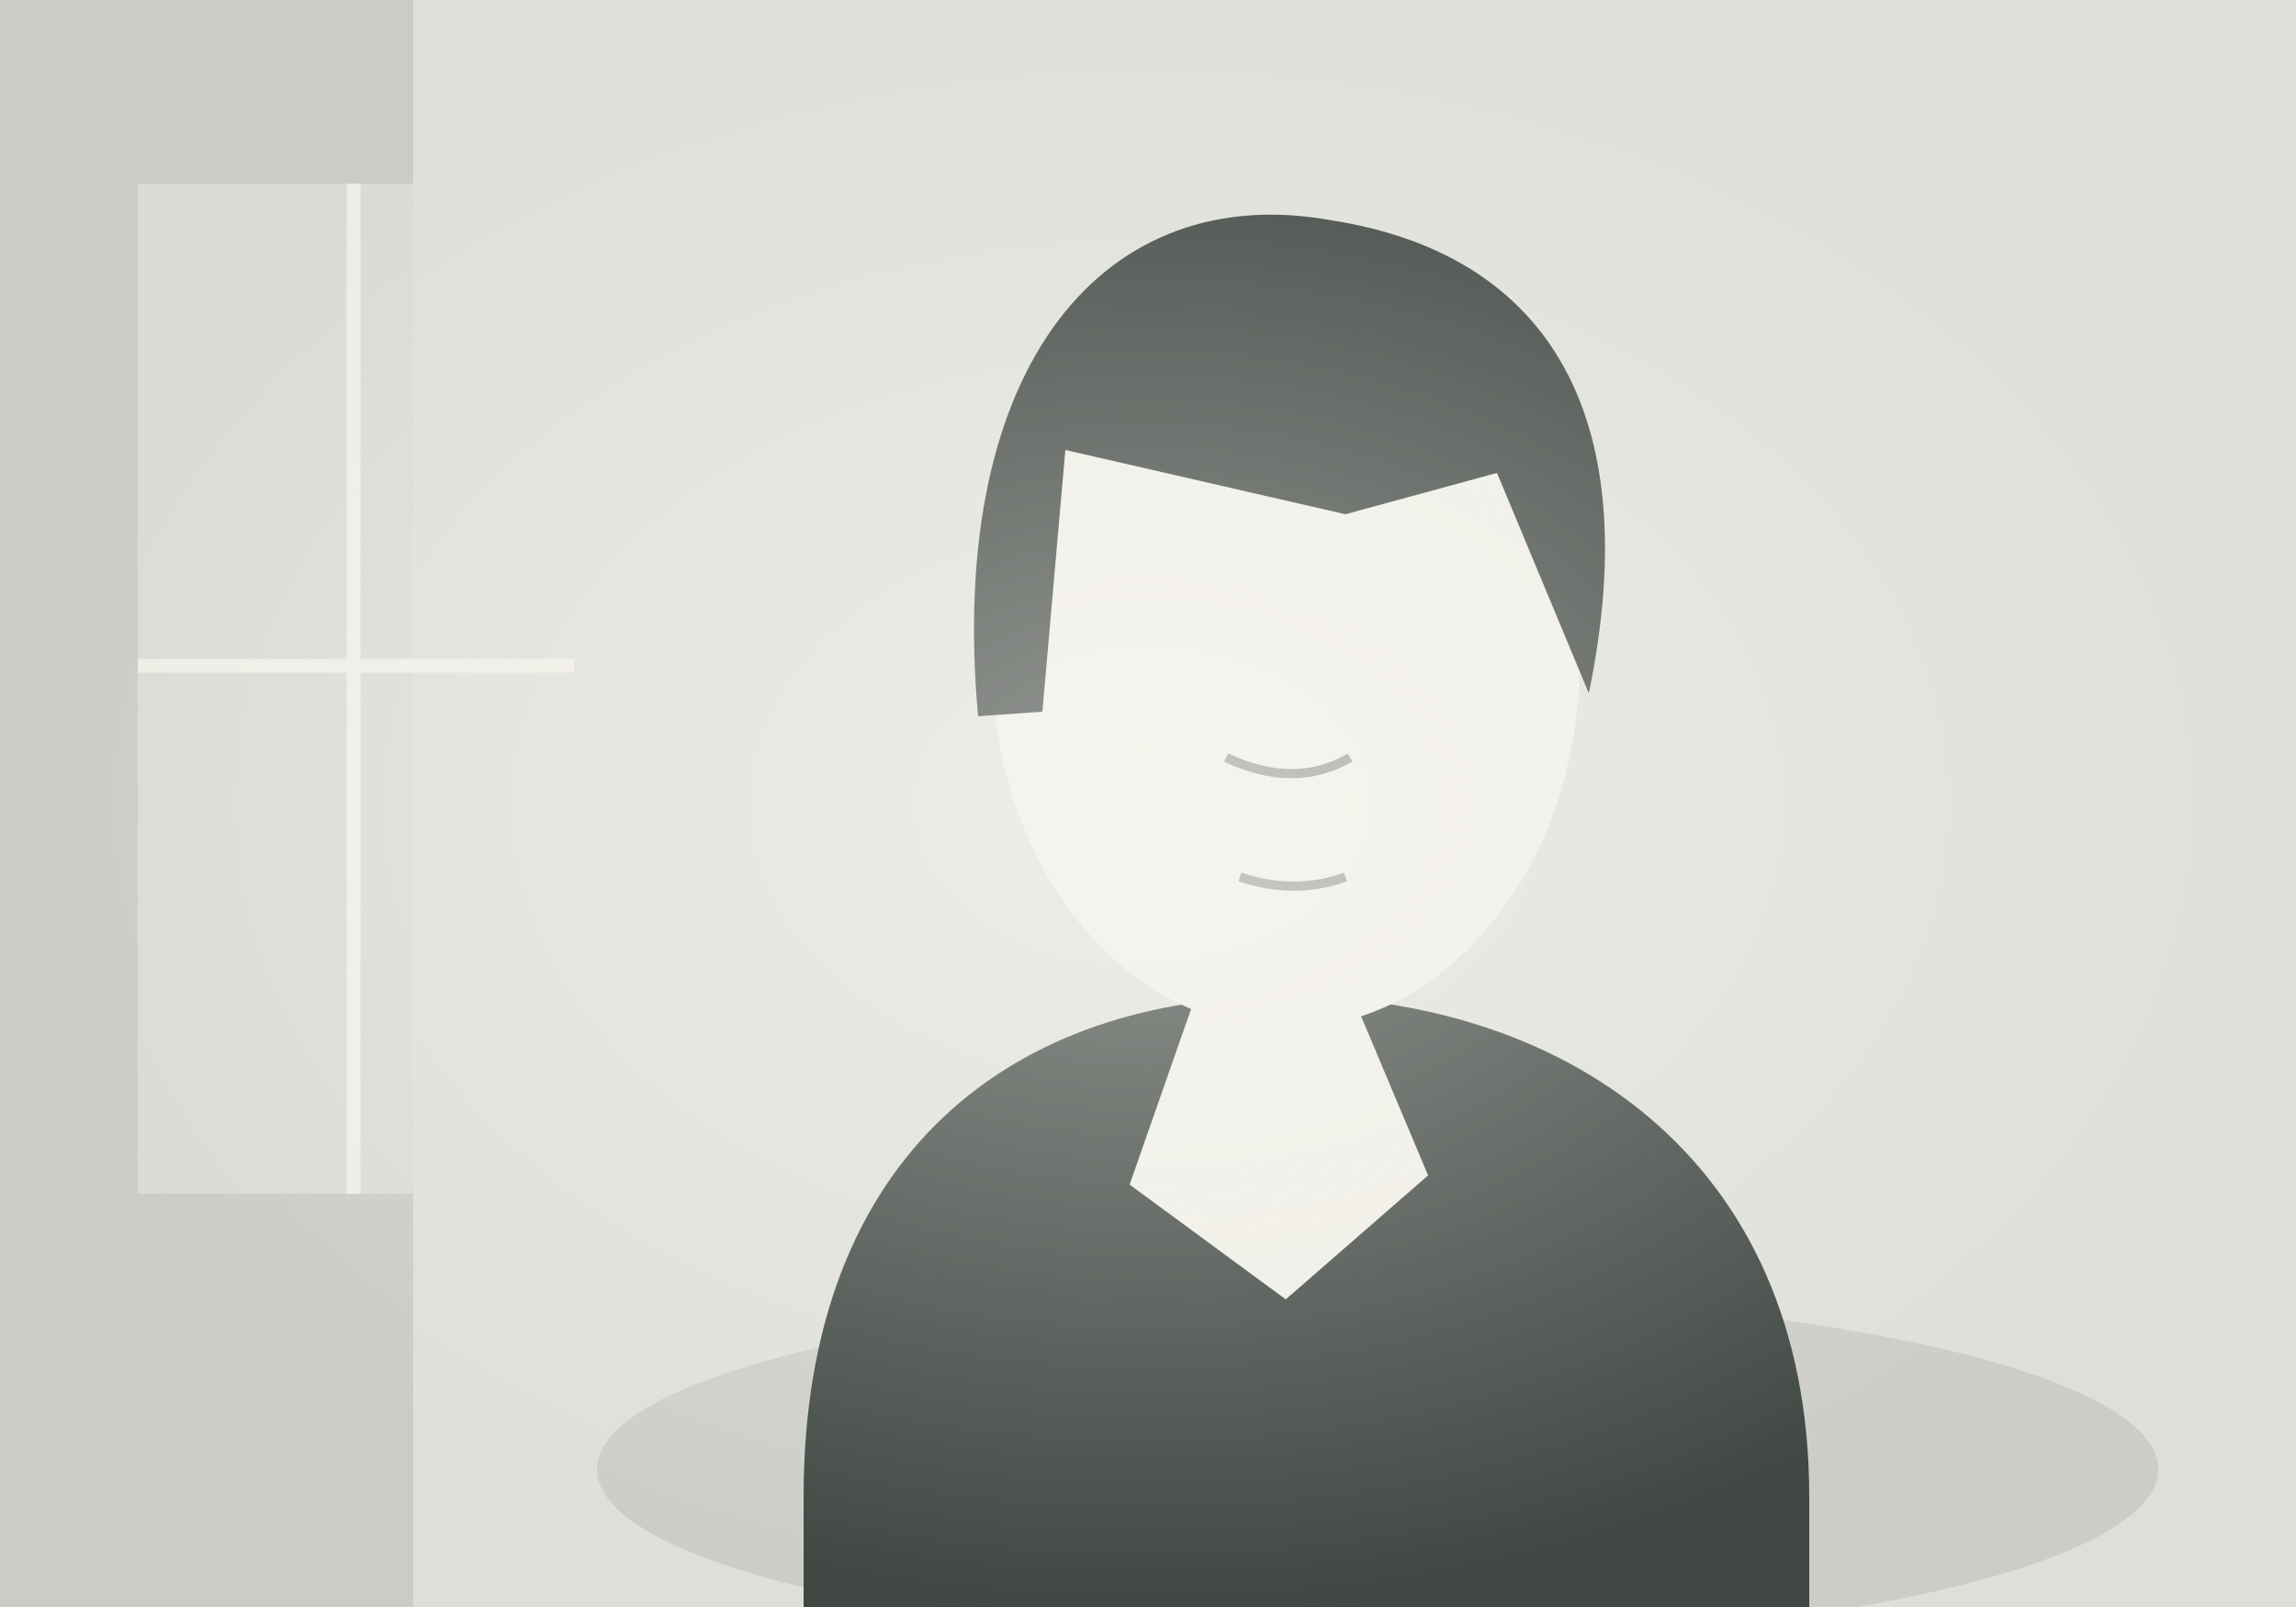
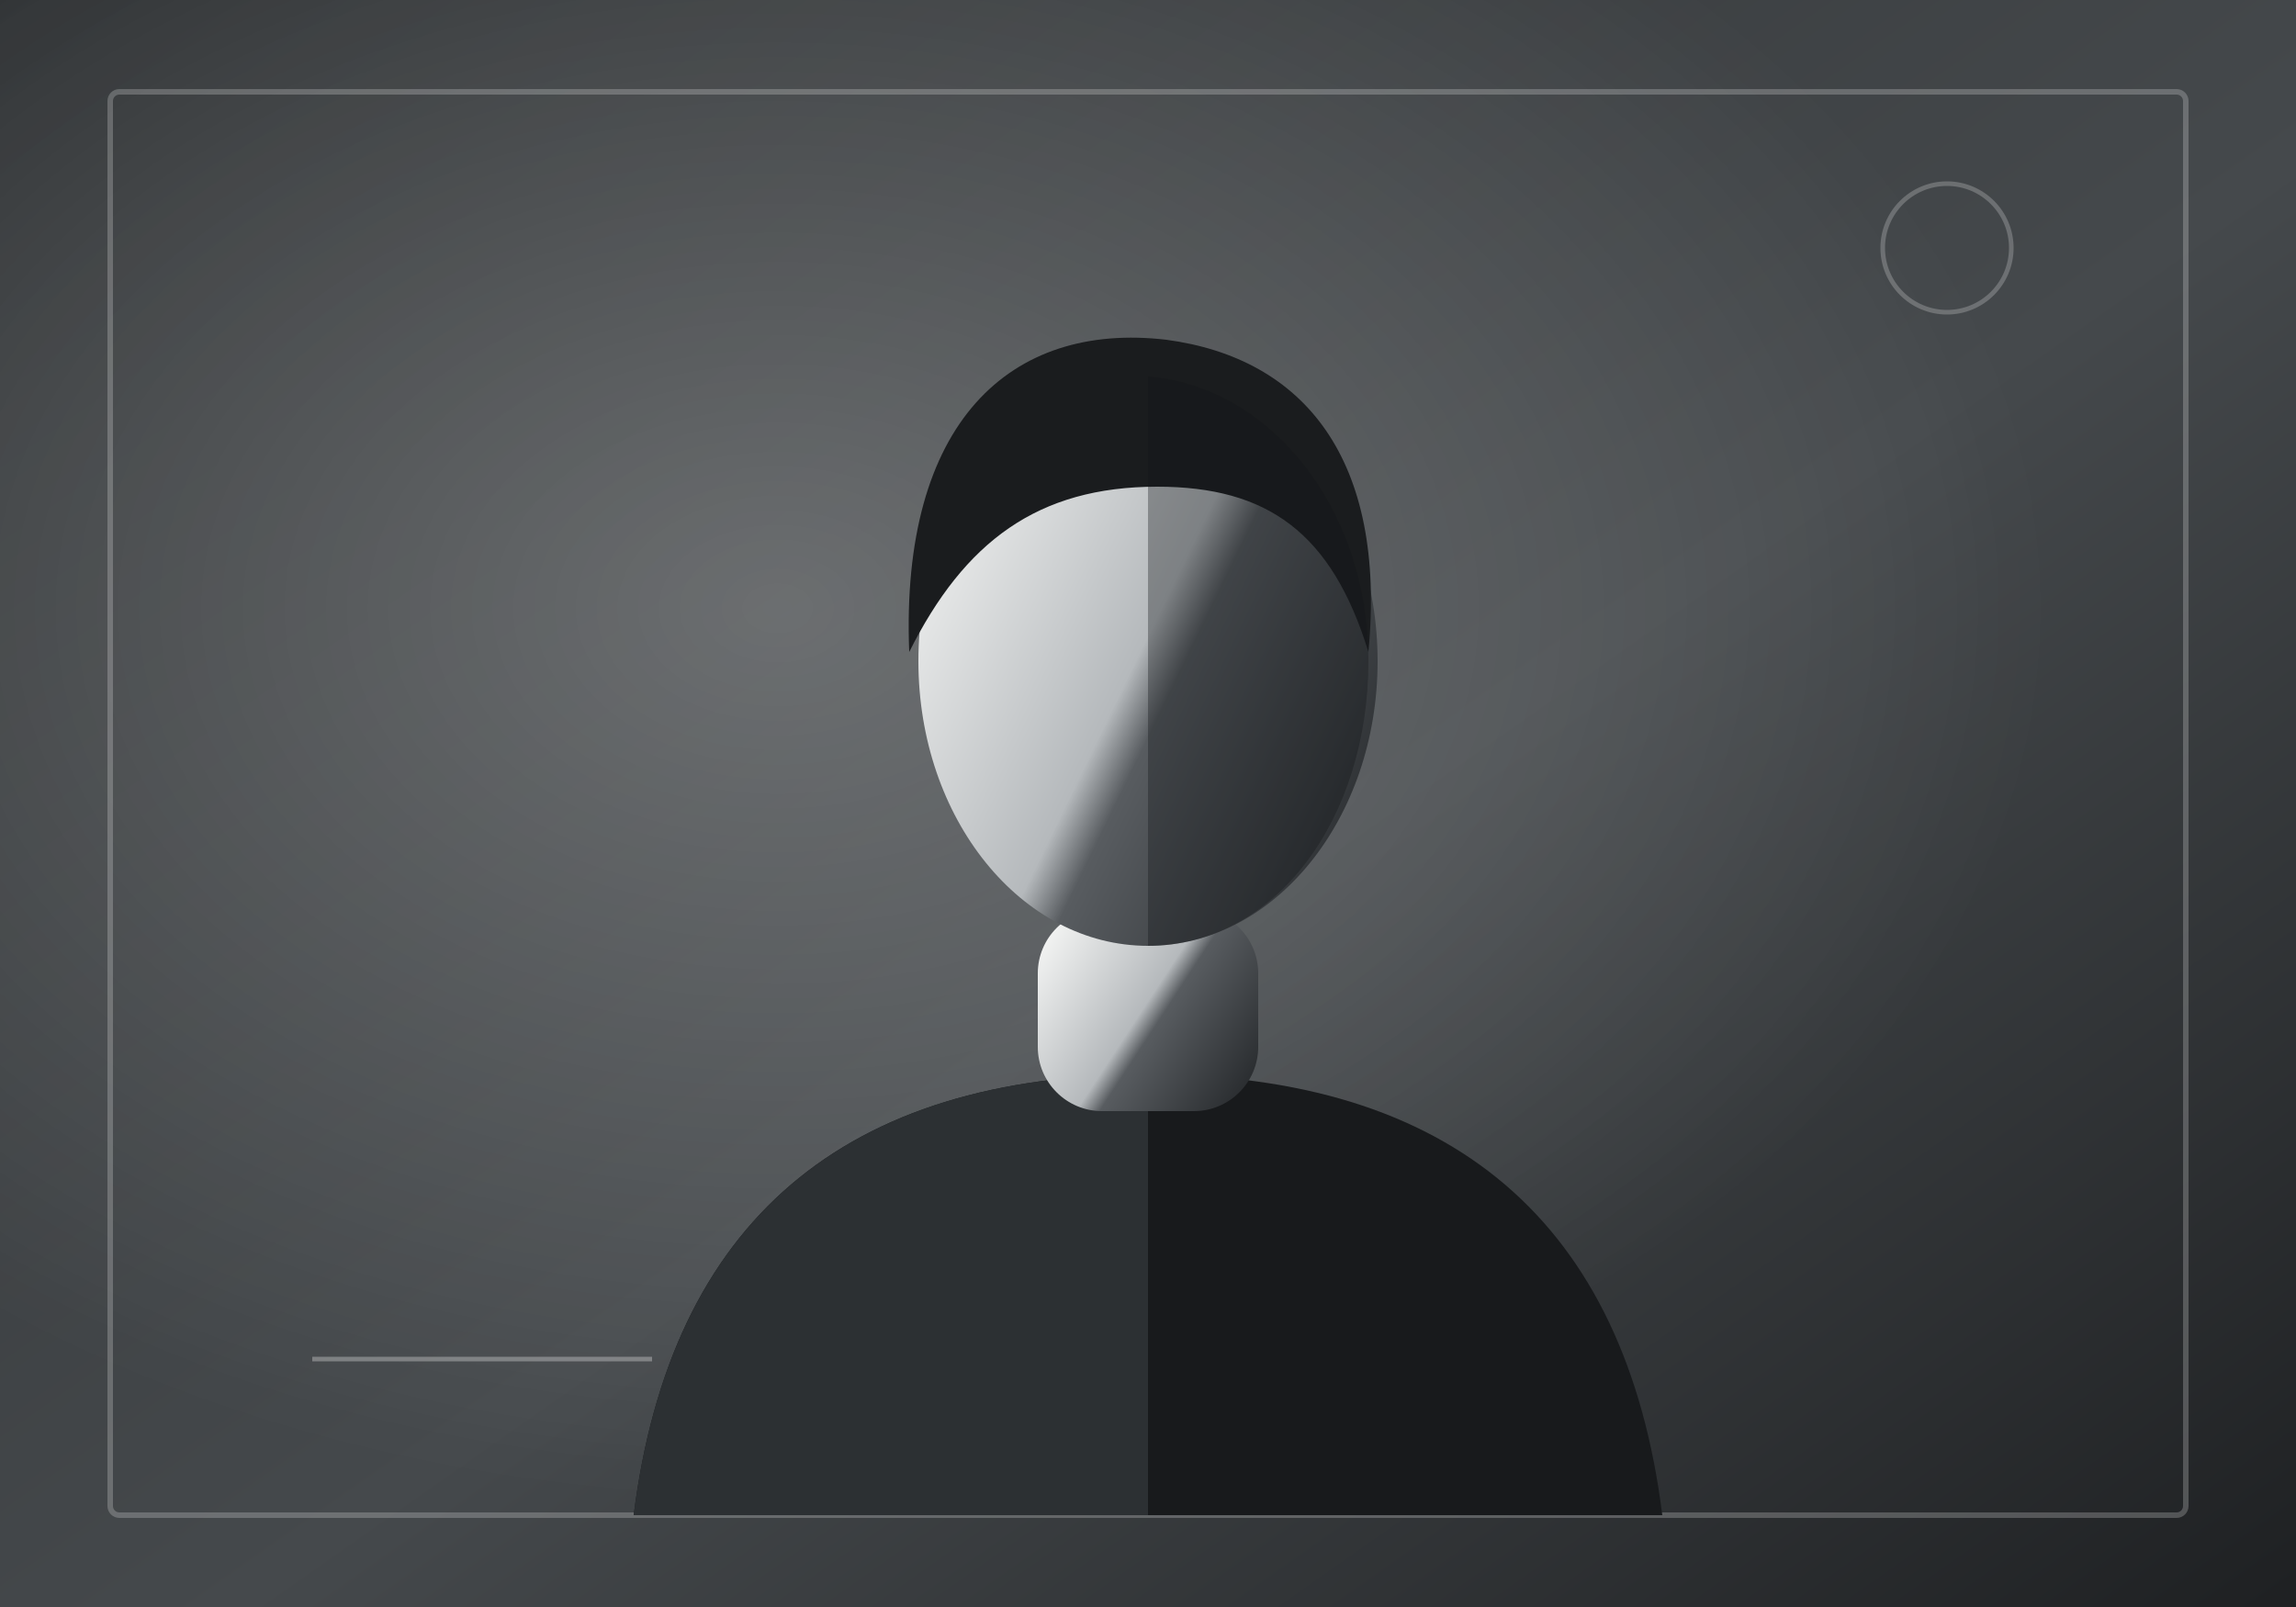
- <svg xmlns="http://www.w3.org/2000/svg" width="500" height="350" viewBox="0 0 500 350">
+ <svg xmlns="http://www.w3.org/2000/svg" width="500" height="350" viewBox="0 0 500 350" fill="none">
  <defs>
-     <linearGradient id="glass" x1="0" x2="1">
-       <stop stop-color="#eeede6" stop-opacity=".5" />
-       <stop offset=".5" stop-color="#eeede6" />
-       <stop offset="1" stop-color="#404743" stop-opacity=".8" />
+     <linearGradient id="bwBg" x1="0" y1="0" x2="1" y2="1">
+       <stop offset="0%" stop-color="#2e3133" />
+       <stop offset="55%" stop-color="#45494c" />
+       <stop offset="100%" stop-color="#1e2022" />
    </linearGradient>
-     <radialGradient id="light">
-       <stop stop-color="#fffdf8" stop-opacity=".45" />
-       <stop offset="1" stop-color="#fffdf8" stop-opacity="0" />
+     <linearGradient id="keyLight" x1="0" y1="0.2" x2="1" y2="0.8">
+       <stop offset="0%" stop-color="#f2f3f2" />
+       <stop offset="48%" stop-color="#b5b9bc" />
+       <stop offset="56%" stop-color="#585c60" />
+       <stop offset="100%" stop-color="#2a2d30" />
+     </linearGradient>
+     <radialGradient id="halo" cx="34%" cy="38%" r="55%">
+       <stop offset="0%" stop-color="#ffffff" stop-opacity="0.24" />
+       <stop offset="100%" stop-color="#ffffff" stop-opacity="0" />
    </radialGradient>
  </defs>
-   <rect width="500" height="350" fill="#dfdfda" />
-   <path d="M0 0h90v350H0z" fill="#b8bab2" opacity=".5" />
-   <path d="M30 40h95v220H30z" fill="#dfdfda" opacity=".8" />
-   <path d="M77 40v220M30 145h95" stroke="#eeede6" stroke-width="3" />
-   <ellipse cx="300" cy="320" rx="170" ry="38" fill="#404743" opacity=".12" />
-   <path d="M175 350v-24c0-75 46-109 105-109s114 34 114 109v24" fill="#404743" />
-   <path d="m260 218-14 40 34 25 31-27-16-38" fill="#eeede6" />
-   <ellipse cx="280" cy="144" rx="64" ry="80" fill="#eeede6" />
-   <path d="M213 156c-7-77 28-117 77-108 45 7 69 40 56 103l-20-48-33 9-61-14-5 57" fill="#404743" />
-   <path d="M267 165q15 7 27 0" fill="none" stroke="#404743" stroke-width="2" opacity=".5" />
-   <path d="M270 191q12 4 23 0" fill="none" stroke="#404743" stroke-width="2" opacity=".45" />
-   <rect width="500" height="350" fill="url(#light)" />
+   <rect width="500" height="350" fill="url(#bwBg)" />
+   <rect width="500" height="350" fill="url(#halo)" />
+   <rect x="24" y="20" width="452" height="310" rx="2" stroke="#ffffff" stroke-opacity="0.22" stroke-width="1.2" />
+   <path d="M138 330c8-64 46-96 112-96s104 32 112 96Z" fill="#181a1c" />
+   <path d="M138 330c8-64 46-96 112-96v96Z" fill="#2c3033" />
+   <rect x="226" y="198" width="48" height="44" rx="14" fill="url(#keyLight)" />
+   <ellipse cx="250" cy="144" rx="50" ry="62" fill="url(#keyLight)" />
+   <path d="M198 142c-2-50 22-72 56-68 30 4 48 26 44 68-8-26-22-36-46-36-26 0-42 12-54 36Z" fill="#1a1c1e" />
+   <path d="M250 82c26 2 48 28 48 62 0 34-20 62-48 62Z" fill="#121416" opacity="0.34" />
+   <line x1="68" y1="296" x2="142" y2="296" stroke="#ffffff" stroke-opacity="0.3" stroke-width="1" />
+   <circle cx="424" cy="54" r="14" stroke="#ffffff" stroke-opacity="0.22" stroke-width="1" />
</svg>
